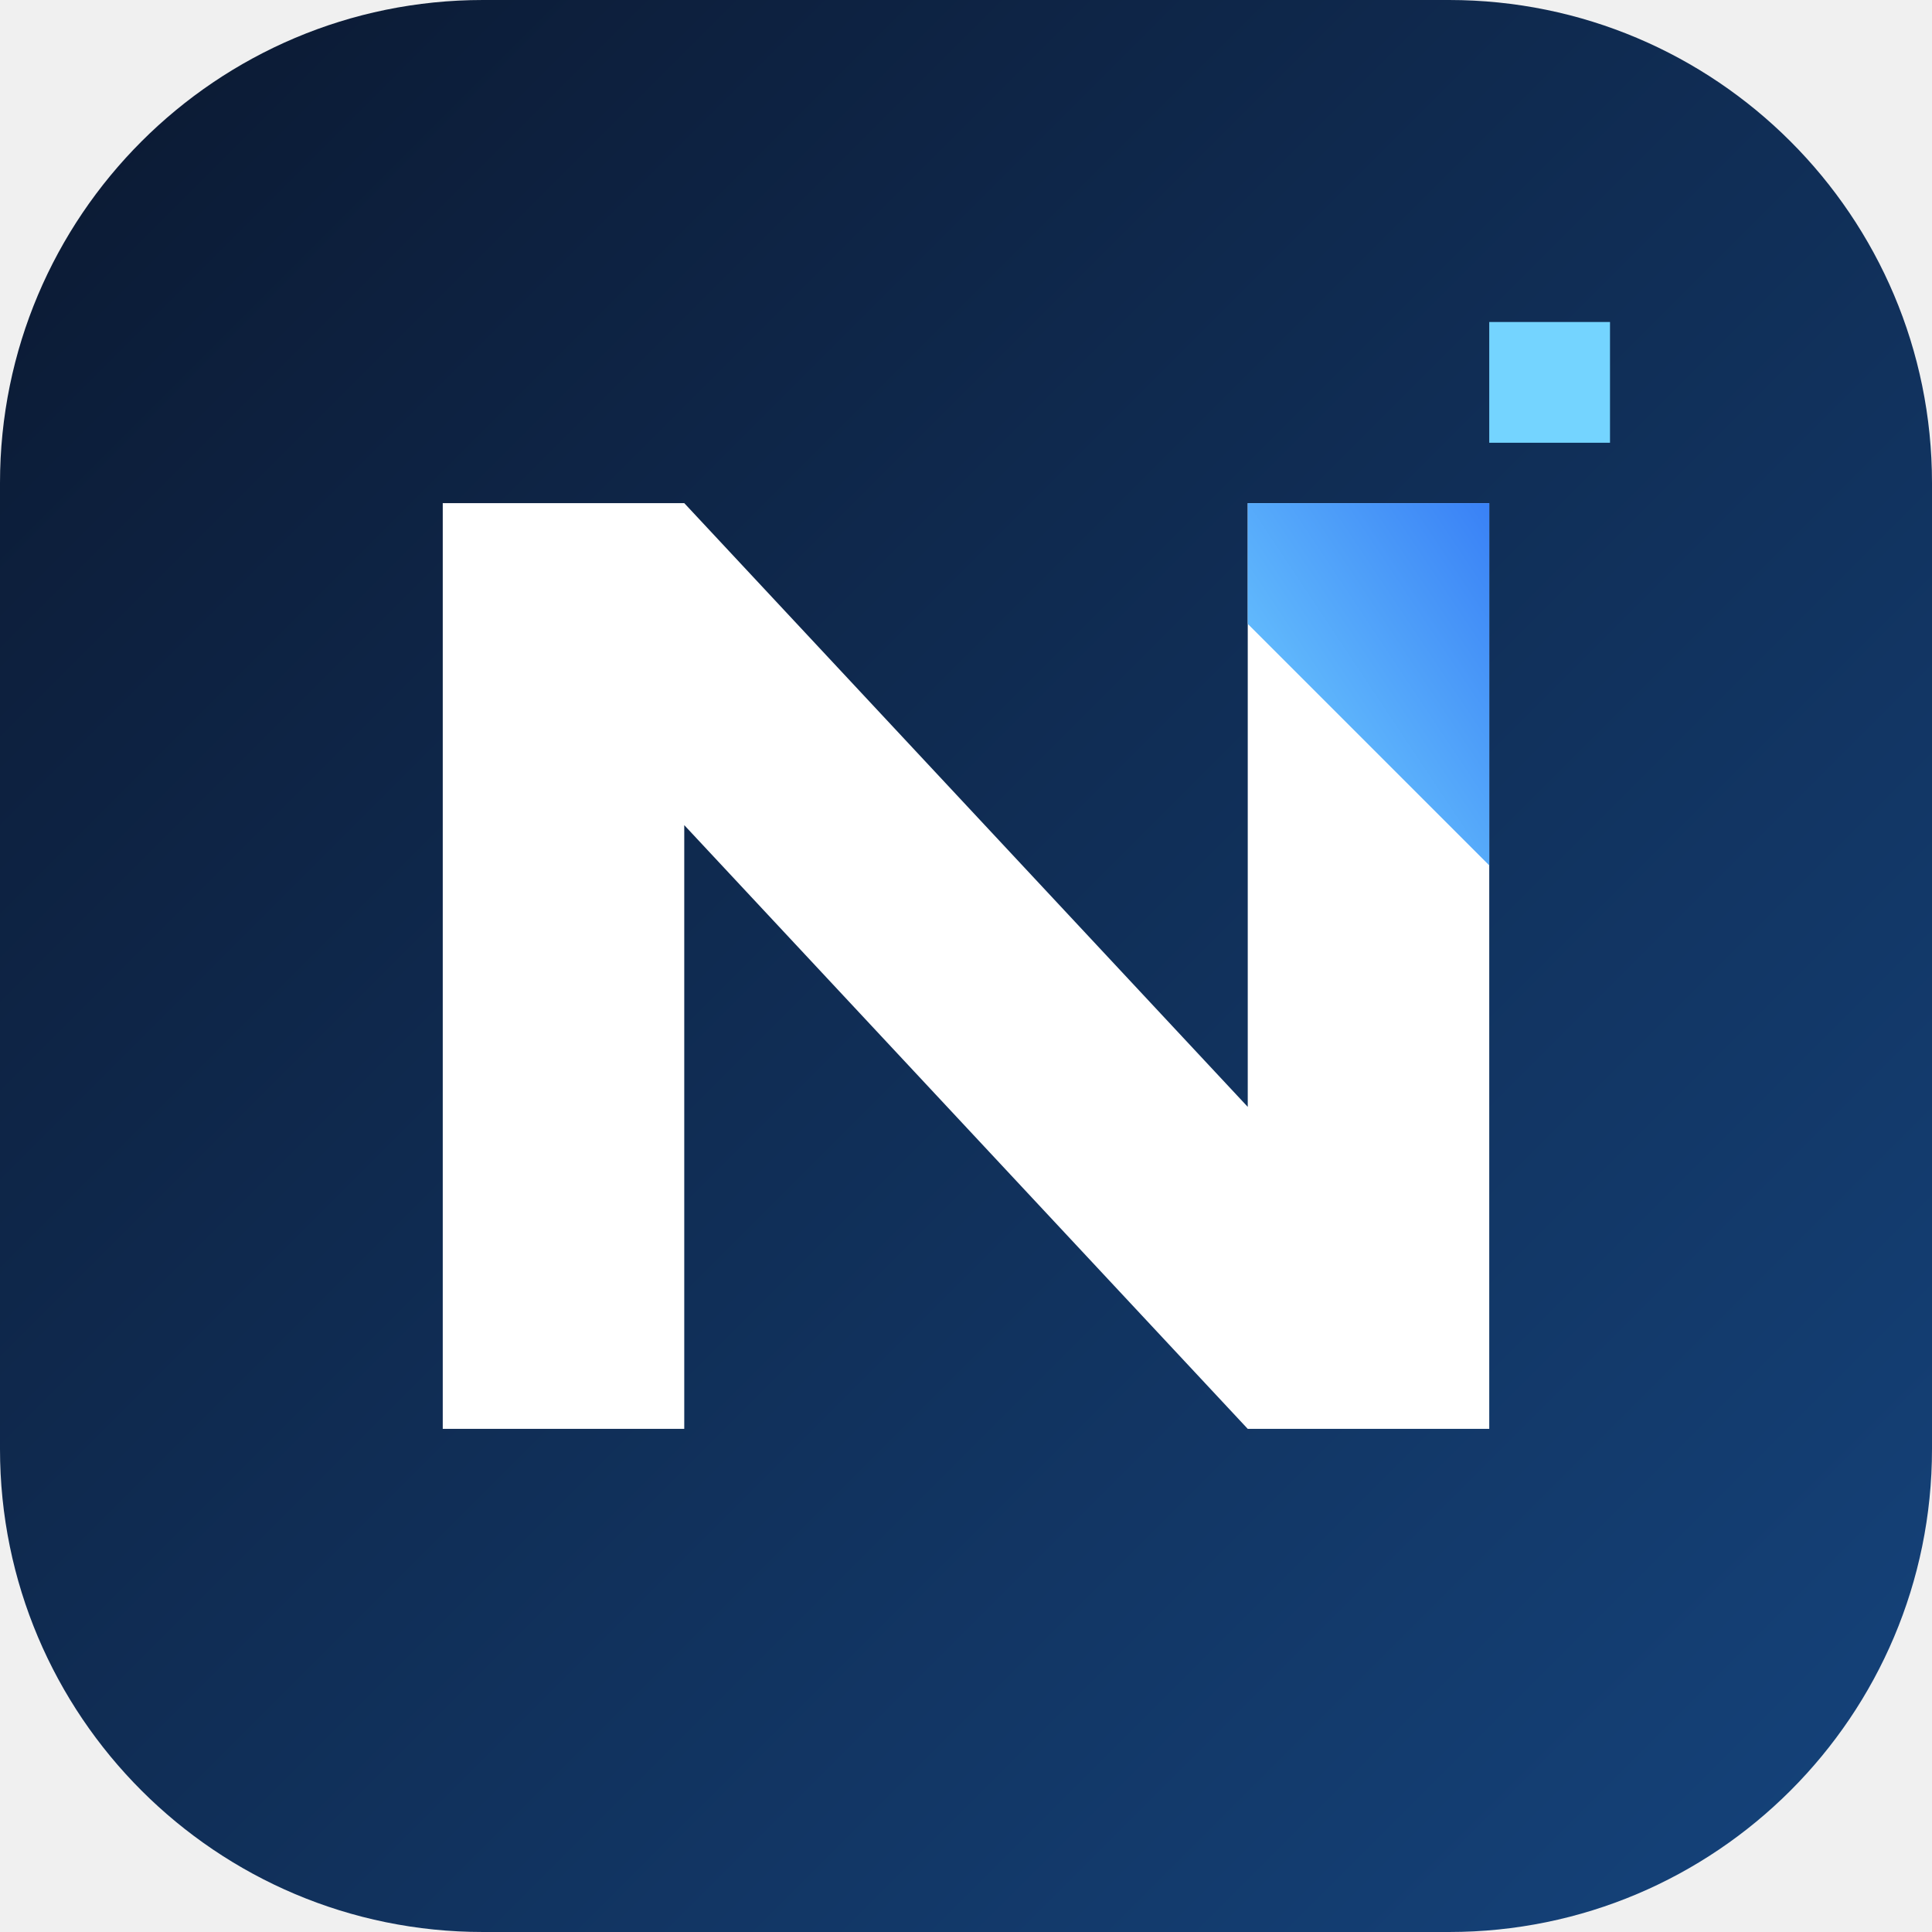
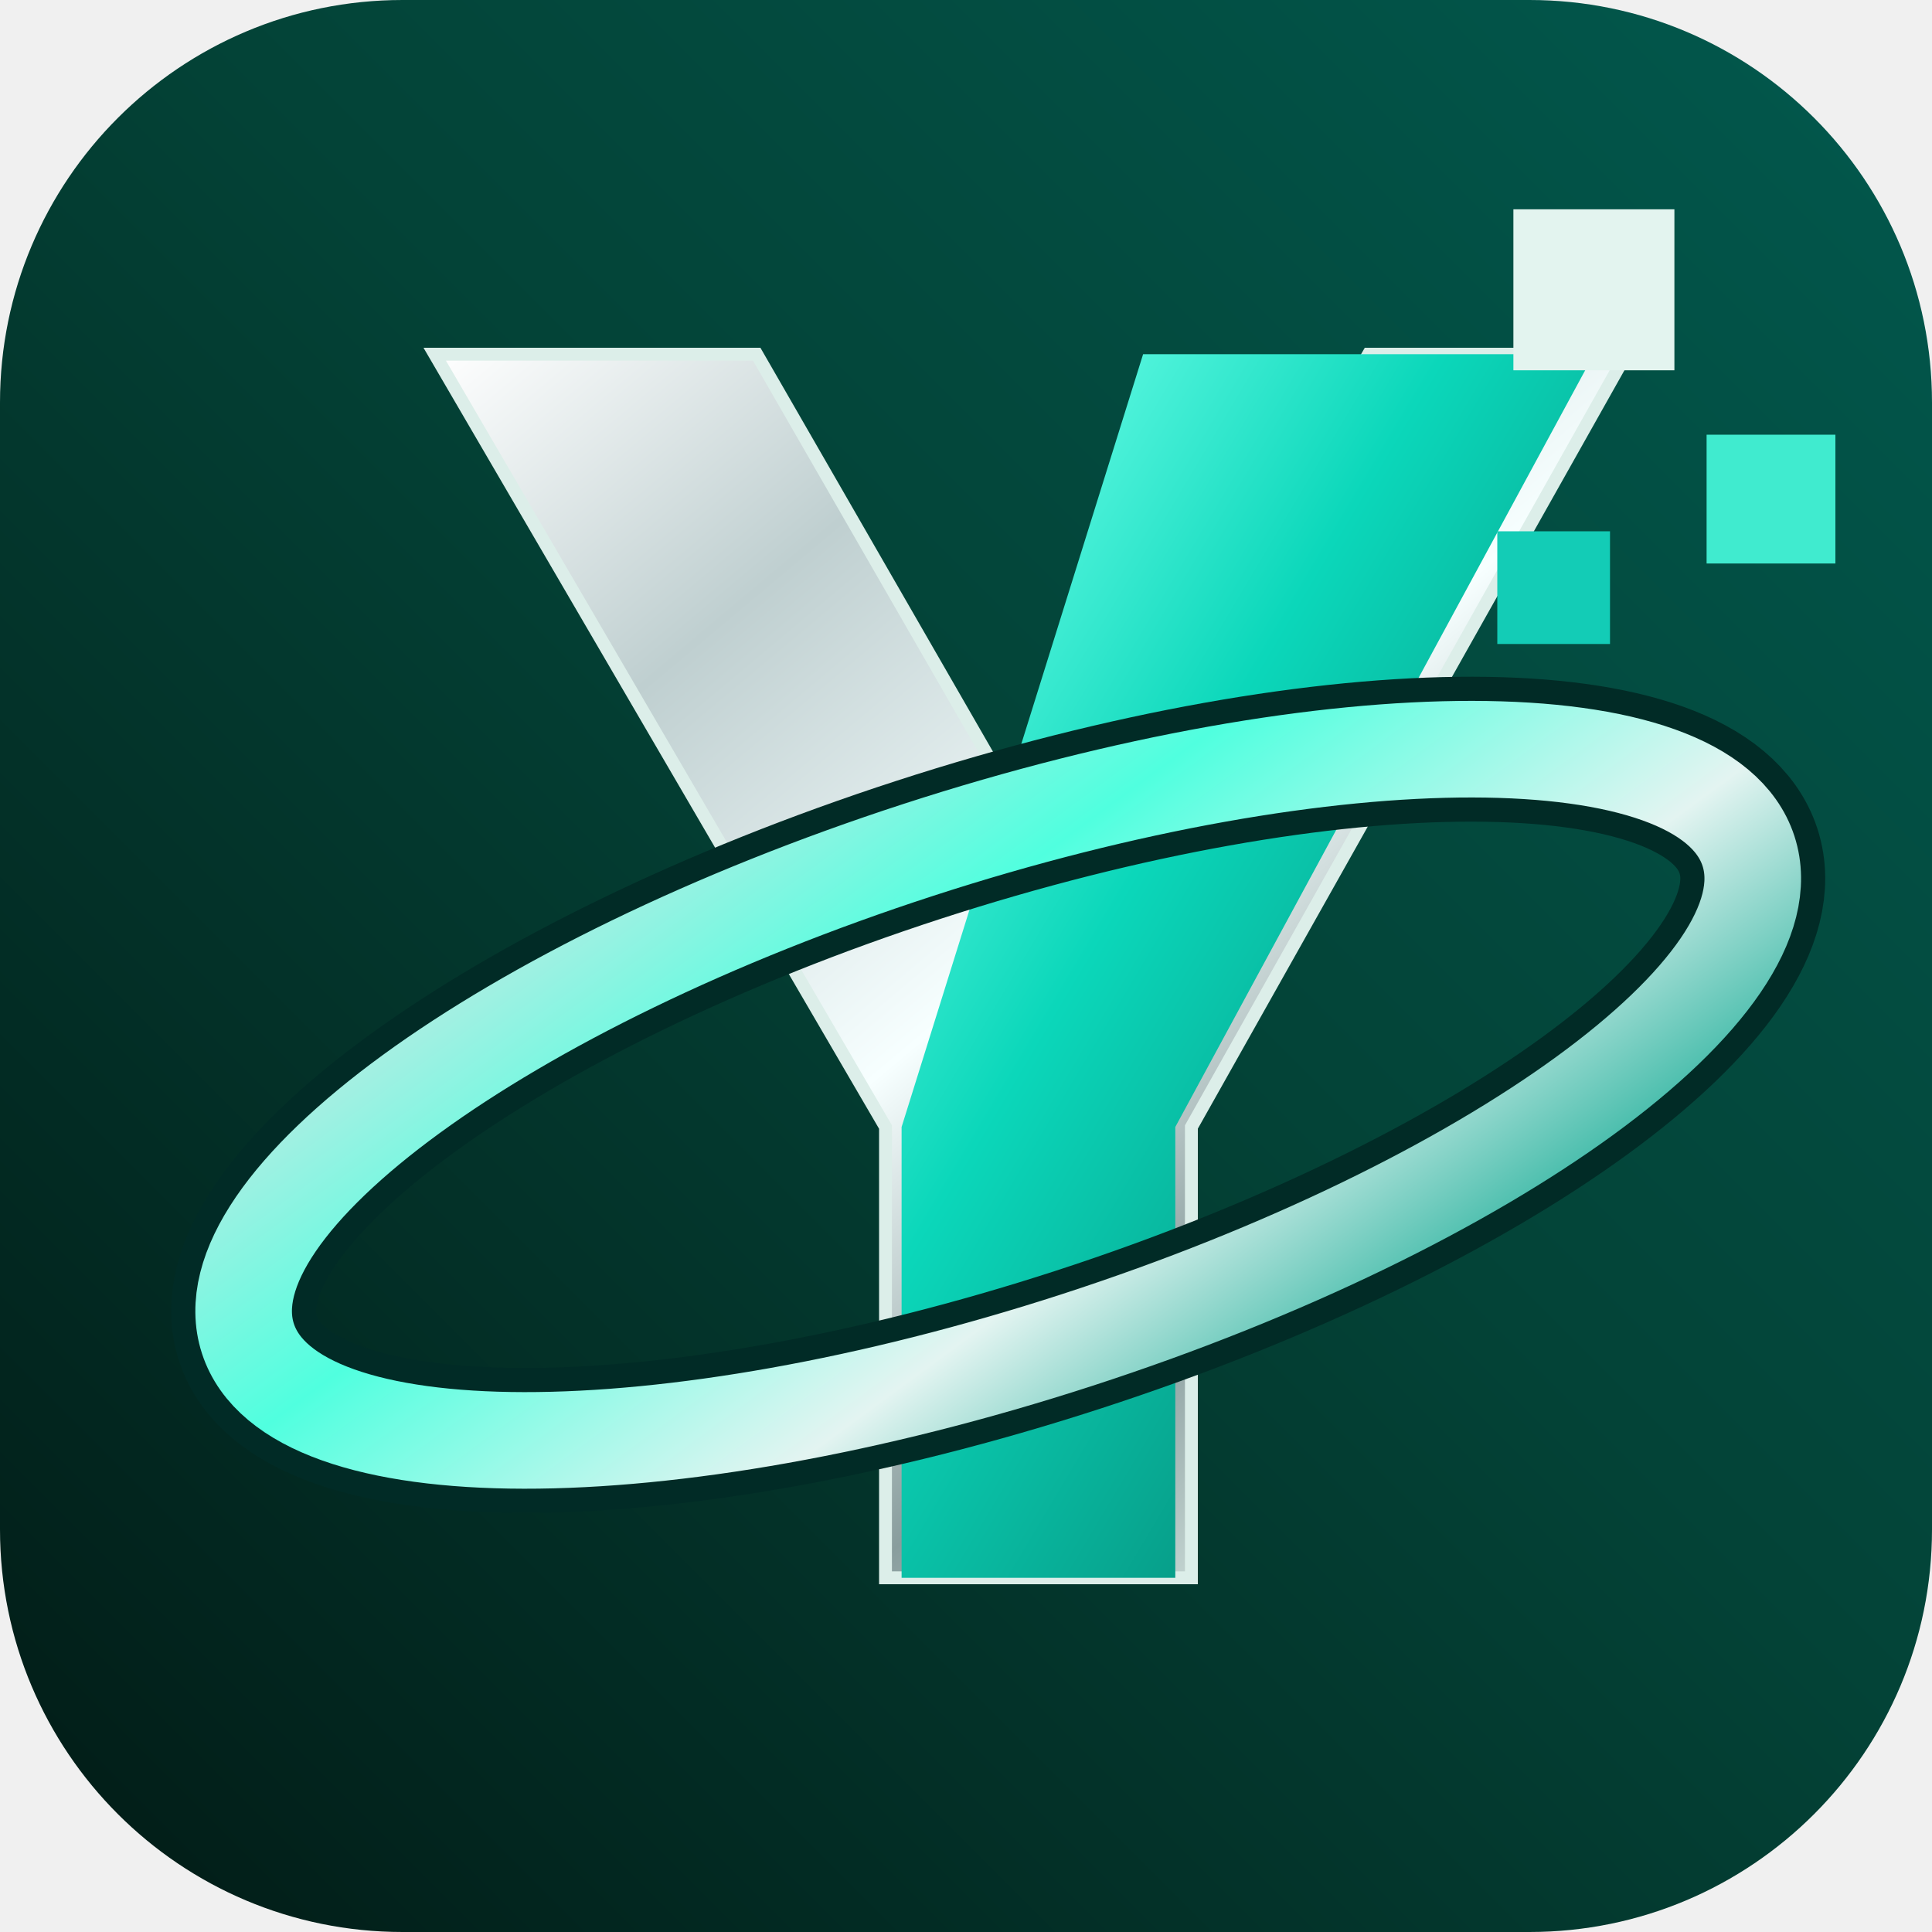
- <svg xmlns="http://www.w3.org/2000/svg" width="96" height="96" viewBox="0 0 96 96" role="img" aria-label="Nexora Digital mark">
+ <svg xmlns="http://www.w3.org/2000/svg" viewBox="0 0 120 120" role="img" aria-labelledby="title desc">
  <defs>
-     <linearGradient id="a" x1="0" y1="0" x2="1" y2="1">
-       <stop stop-color="#0B1830" />
-       <stop offset="1" stop-color="#15447D" />
+     <linearGradient id="bg" x1="0" x2="1" y1="1" y2="0">
+       <stop stop-color="#021a15" />
+       <stop offset=".55" stop-color="#034337" />
+       <stop offset="1" stop-color="#02594e" />
    </linearGradient>
-     <linearGradient id="b" x1="0" y1="1" x2="1" y2="0">
-       <stop stop-color="#74D4FF" />
-       <stop offset="1" stop-color="#3981F6" />
+     <linearGradient id="metal" x1="0" x2=".8" y1="0" y2="1">
+       <stop stop-color="#fff" />
+       <stop offset=".25" stop-color="#bfcfd0" />
+       <stop offset=".54" stop-color="#f7ffff" />
+       <stop offset=".78" stop-color="#899d9d" />
+       <stop offset="1" stop-color="#e5f4ef" />
+     </linearGradient>
+     <linearGradient id="teal" x1=".05" x2=".9" y1=".1" y2="1">
+       <stop stop-color="#6dffe9" />
+       <stop offset=".35" stop-color="#0bd7ba" />
+       <stop offset="1" stop-color="#047465" />
+     </linearGradient>
+     <linearGradient id="orbit" x1="0" x2="1" y1="0" y2="1">
+       <stop stop-color="#c7e9e4" />
+       <stop offset=".33" stop-color="#50ffdf" />
+       <stop offset=".68" stop-color="#e3f4f1" />
+       <stop offset="1" stop-color="#0ca891" />
    </linearGradient>
  </defs>
-   <rect width="96" height="96" rx="24" fill="url(#a)" />
-   <path d="M22 71V25h12l28 30V25h12v46H62L34 41v30Z" fill="#fff" />
-   <path d="M62 25h12v18L62 31Z" fill="url(#b)" />
-   <path d="m74 16 6 0 0 6-6 0z" fill="#74D4FF" />
+   <rect width="120" height="120" rx="25" fill="url(#bg)" />
+   <path d="M27 22h20l19 33 19-33h16L74 70v28H55V70Z" fill="url(#metal)" stroke="#dceee9" stroke-width=".8" />
+   <path d="M71 22h28L73 70v28H56V70Z" fill="url(#teal)" />
+   <ellipse cx="62" cy="68" rx="49" ry="16" transform="rotate(-18 62 68)" fill="none" stroke="#012b26" stroke-width="9" />
+   <ellipse cx="62" cy="68" rx="49" ry="16" transform="rotate(-18 62 68)" fill="none" stroke="url(#orbit)" stroke-width="6" />
+   <path d="m94 13 10 0v10H94z" fill="#e3f4ef" />
+   <path d="m106 27 8 0v8h-8z" fill="#40ebcf" />
+   <path d="m93 33 7 0v7h-7z" fill="#13ccb6" />
</svg>
